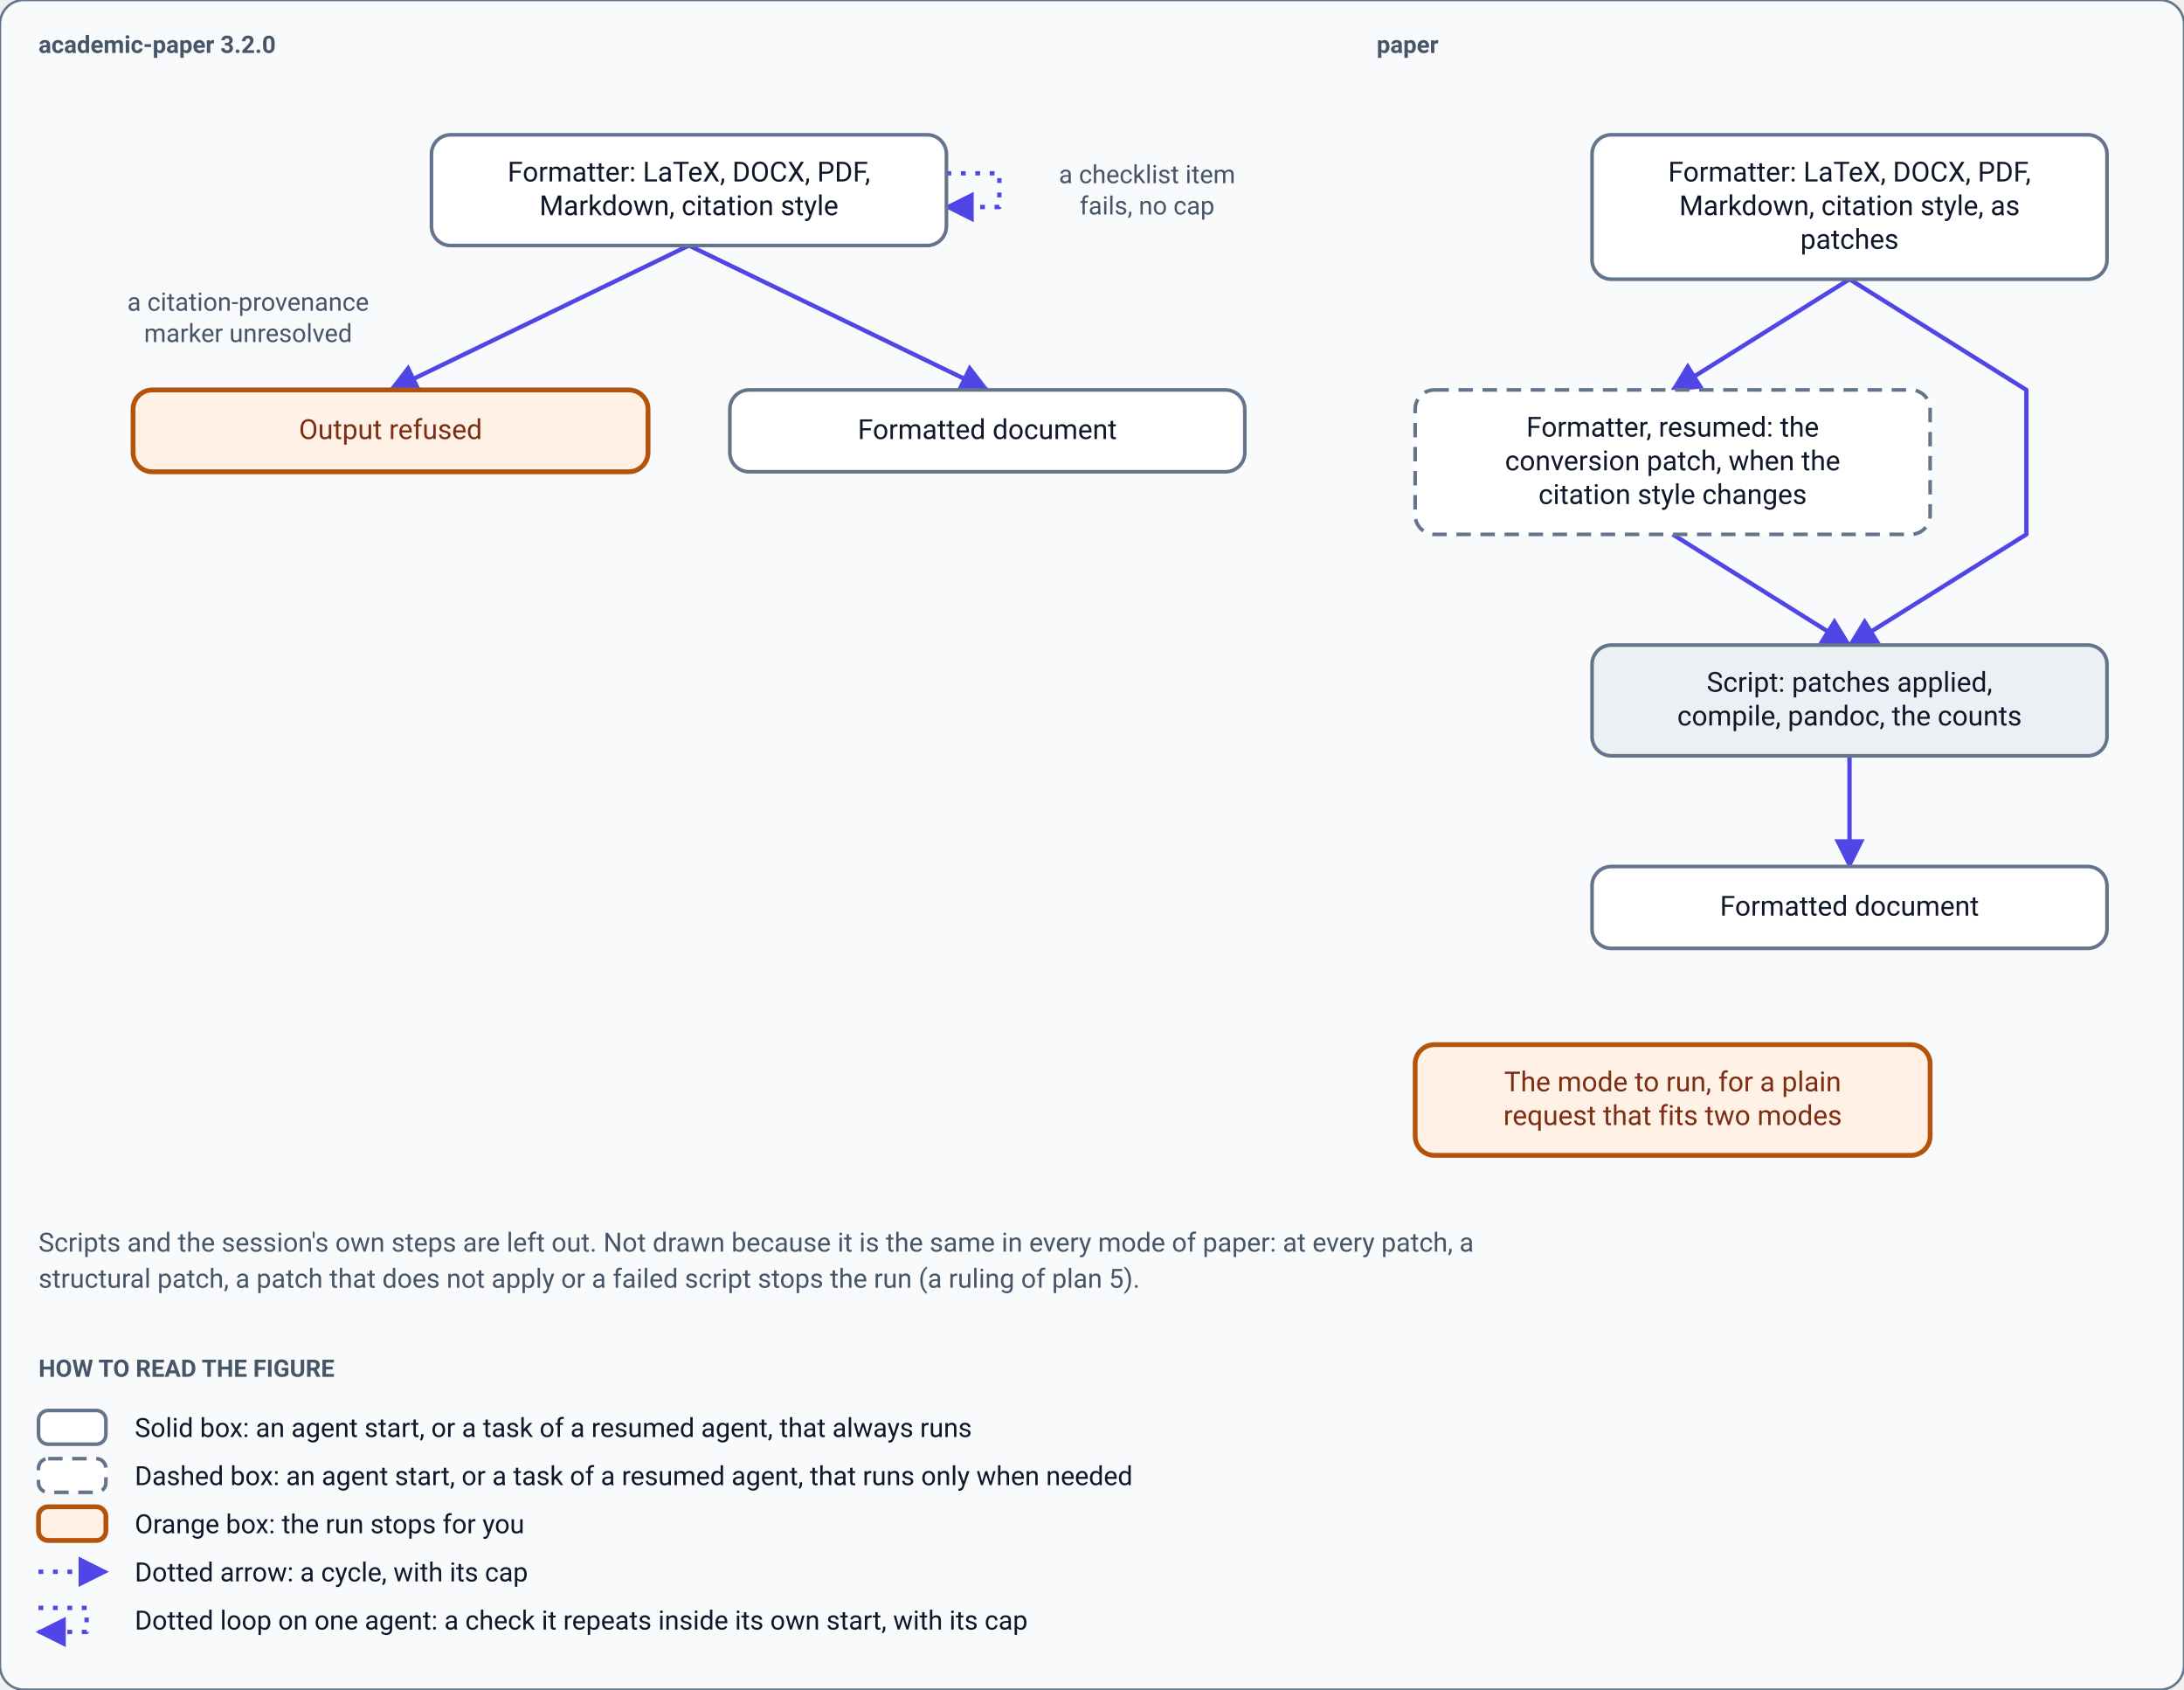
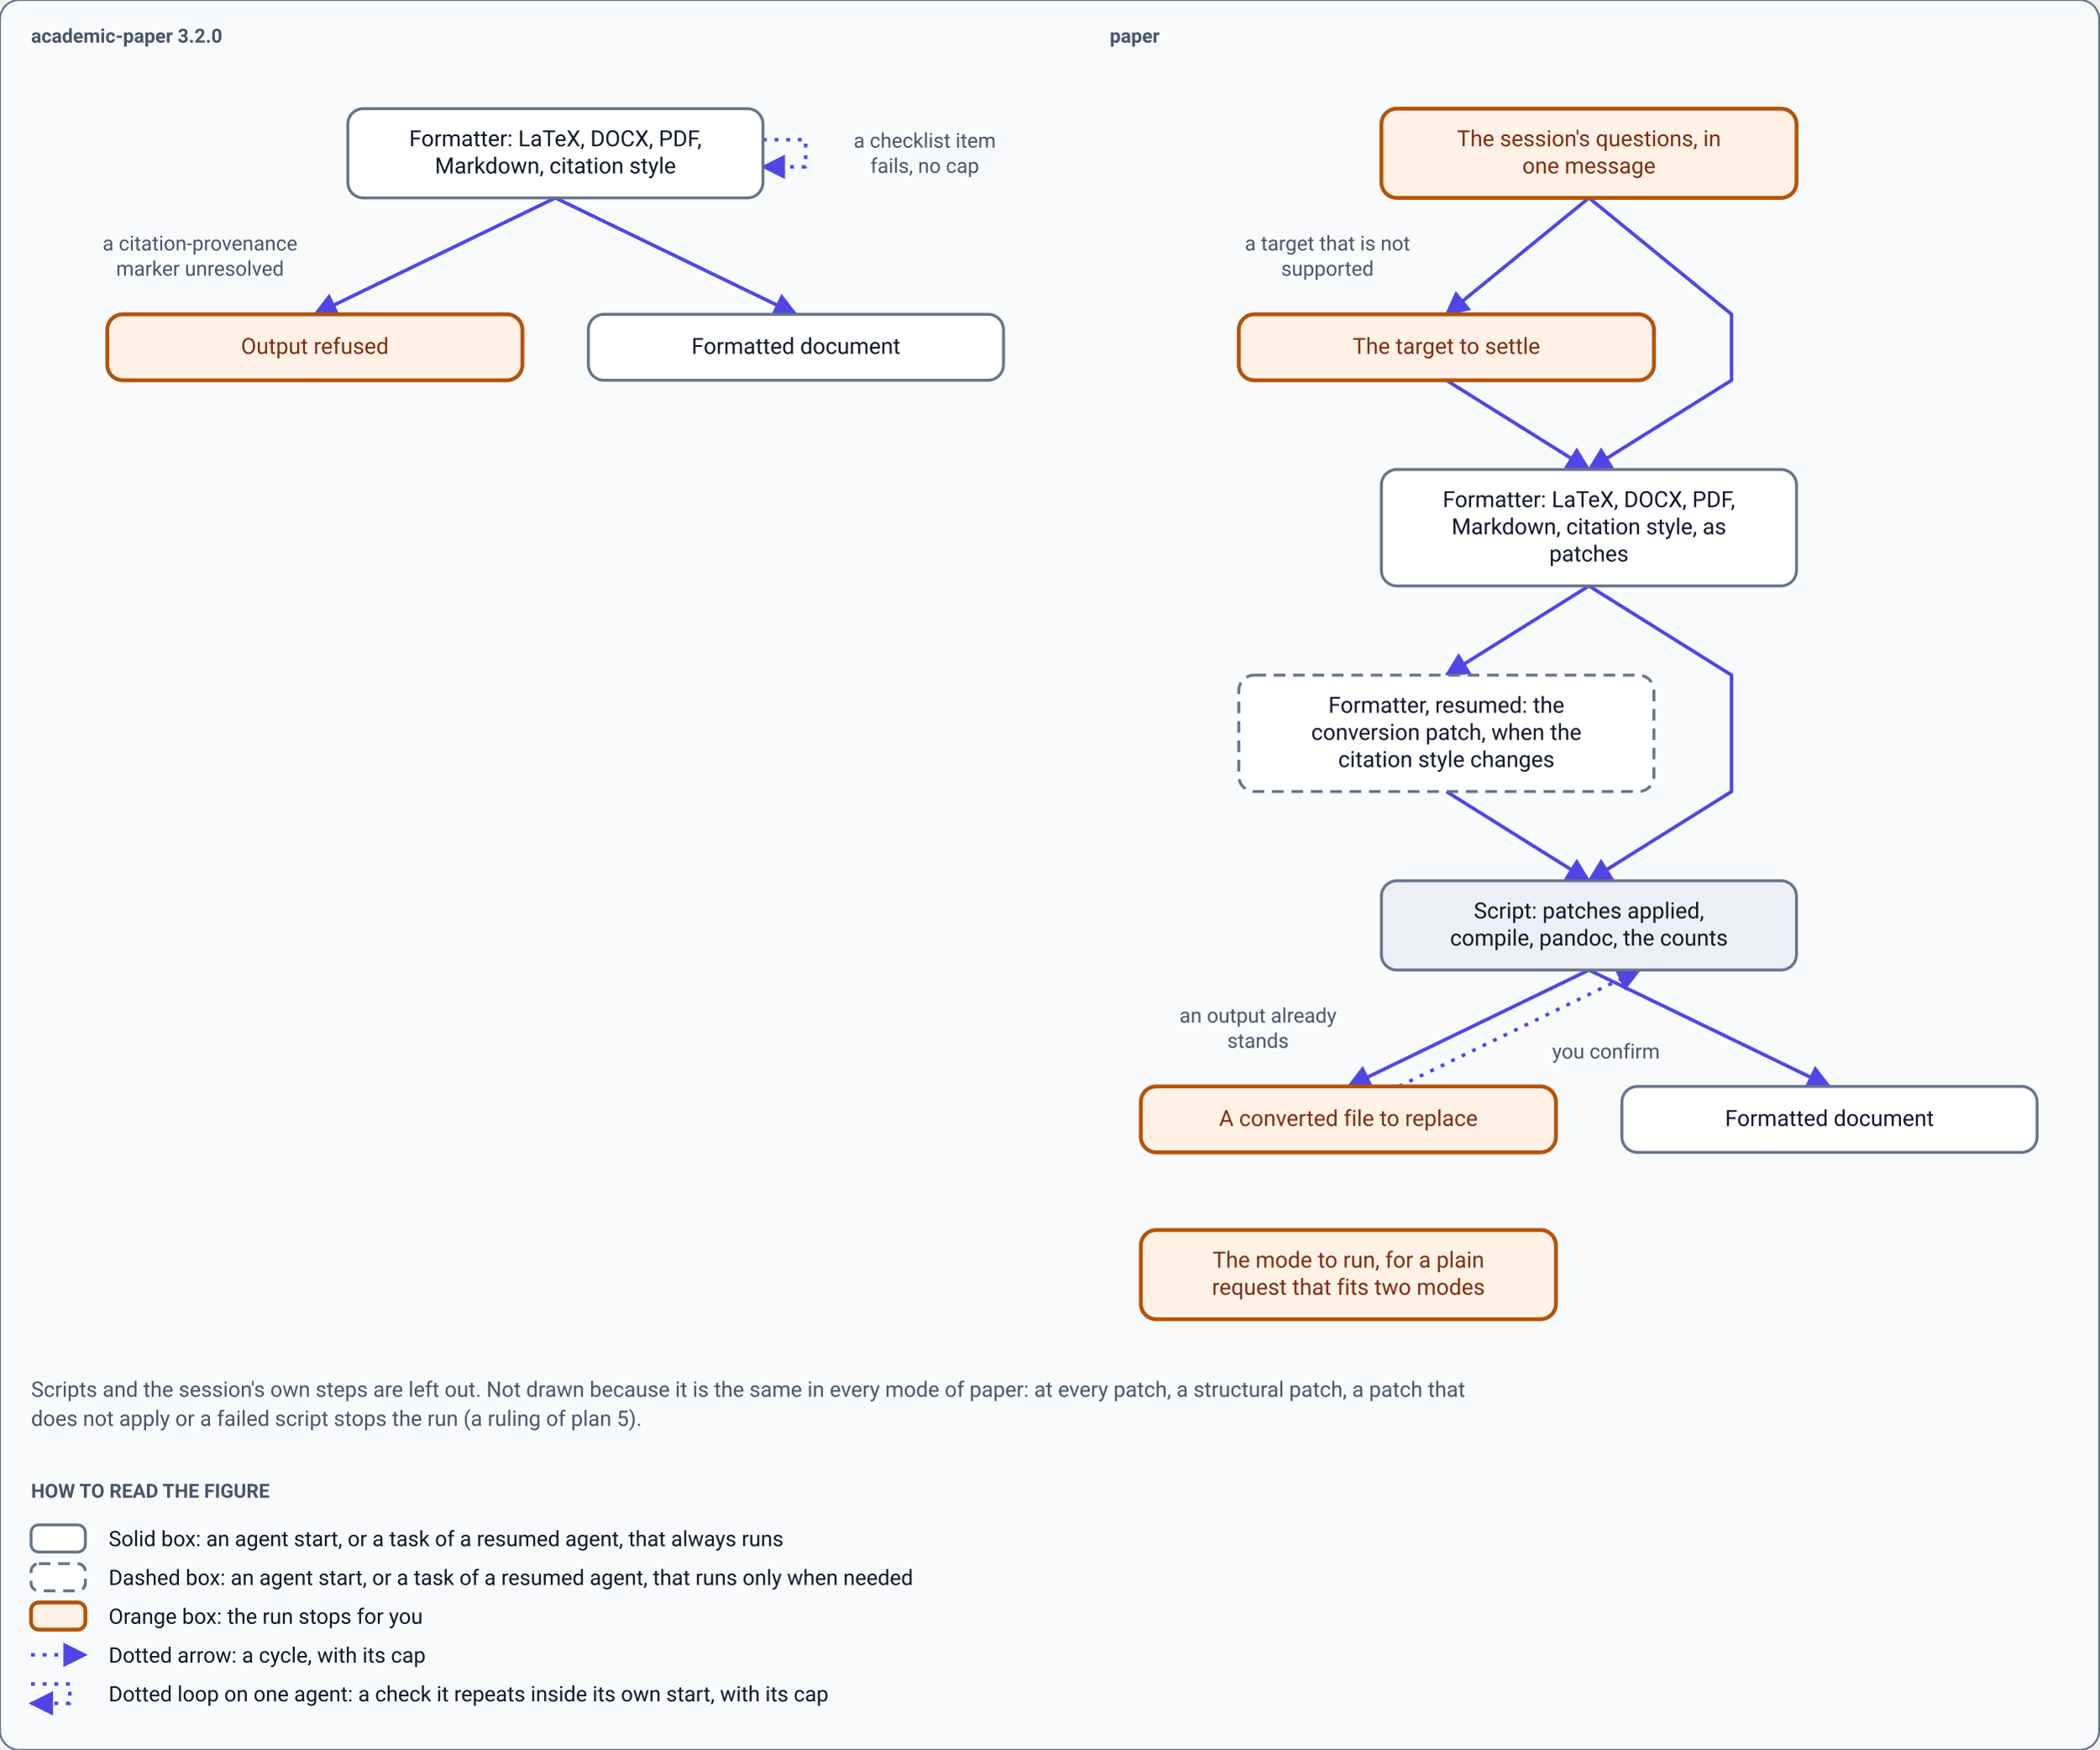
- <svg xmlns="http://www.w3.org/2000/svg" viewBox="0 0 907.6 702" width="907.6" height="702" role="img" aria-label="The format-convert mode, simple view. Boxes: academic-paper 3.2.0: Formatter: LaTeX, DOCX, PDF, Markdown, citation style (agent); Output refused (stop); Formatted document (agent) | paper: Formatter: LaTeX, DOCX, PDF, Markdown, citation style, as patches (agent); Formatter, resumed: the conversion patch, when the citation style changes (agent, only when needed); Script: patches applied, compile, pandoc, the counts (script); Formatted document (agent); The mode to run, for a plain request that fits two modes (stop).">
+ <svg xmlns="http://www.w3.org/2000/svg" viewBox="0 0 1082.1 902" width="1082.1" height="902" role="img" aria-label="The format-convert mode, simple view. Boxes: academic-paper 3.2.0: Formatter: LaTeX, DOCX, PDF, Markdown, citation style (agent); Output refused (stop); Formatted document (agent) | paper: The session's questions, in one message (stop); The target to settle (stop); Formatter: LaTeX, DOCX, PDF, Markdown, citation style, as patches (agent); Formatter, resumed: the conversion patch, when the citation style changes (agent, only when needed); Script: patches applied, compile, pandoc, the counts (script); A converted file to replace (stop); Formatted document (agent); The mode to run, for a plain request that fits two modes (stop).">
  <defs>
    <marker id="arrow" viewBox="0 0 10 10" refX="9" refY="5" markerWidth="7" markerHeight="7" orient="auto">
      <path d="M0,0 L10,5 L0,10 z" fill="#4f46e5" />
    </marker>
  </defs>
-   <rect x="0" y="0" width="907.6" height="702" rx="10" fill="#f8fafc" stroke="#64748b" />
+   <rect x="0" y="0" width="1082.1" height="902" rx="10" fill="#f8fafc" stroke="#64748b" />
  <text x="16" y="22" font-family="ui-sans-serif, -apple-system, 'Segoe UI', Roboto, Helvetica, Arial, sans-serif" font-size="10" fill="#475569" font-weight="700" text-anchor="start">academic-paper 3.2.0</text>
  <path d="M286.3,102 L162.3,162" fill="none" stroke="#4f46e5" stroke-width="1.8" marker-end="url(#arrow)" stroke-linejoin="round" />
  <path d="M286.3,102 L410.3,162" fill="none" stroke="#4f46e5" stroke-width="1.8" marker-end="url(#arrow)" stroke-linejoin="round" />
  <path d="M393.3,72 L415.3,72 L415.3,86 L393.3,86" fill="none" stroke="#4f46e5" stroke-width="1.8" stroke-dasharray="2 4" marker-end="url(#arrow)" stroke-linejoin="round" />
  <rect x="179.3" y="56" width="214" height="46" rx="8" fill="#ffffff" stroke="#64748b" stroke-width="1.5" />
  <text x="286.3" y="75.4" font-family="ui-sans-serif, -apple-system, 'Segoe UI', Roboto, Helvetica, Arial, sans-serif" font-size="11.5" fill="#0f172a" font-weight="400" text-anchor="middle">Formatter: LaTeX, DOCX, PDF,</text>
  <text x="286.3" y="89.4" font-family="ui-sans-serif, -apple-system, 'Segoe UI', Roboto, Helvetica, Arial, sans-serif" font-size="11.5" fill="#0f172a" font-weight="400" text-anchor="middle">Markdown, citation style</text>
  <rect x="55.3" y="162" width="214" height="34" rx="8" fill="#fff1e6" stroke="#b45309" stroke-width="2" />
  <text x="162.3" y="182.4" font-family="ui-sans-serif, -apple-system, 'Segoe UI', Roboto, Helvetica, Arial, sans-serif" font-size="11.5" fill="#7c2d12" font-weight="400" text-anchor="middle">Output refused</text>
  <rect x="303.3" y="162" width="214" height="34" rx="8" fill="#ffffff" stroke="#64748b" stroke-width="1.5" />
  <text x="410.3" y="182.4" font-family="ui-sans-serif, -apple-system, 'Segoe UI', Roboto, Helvetica, Arial, sans-serif" font-size="11.5" fill="#0f172a" font-weight="400" text-anchor="middle">Formatted document</text>
  <text x="103.1" y="129.1" font-family="ui-sans-serif, -apple-system, 'Segoe UI', Roboto, Helvetica, Arial, sans-serif" font-size="10.5" fill="#475569" font-weight="400" text-anchor="middle" stroke="#f8fafc" stroke-width="4" stroke-linejoin="round" paint-order="stroke">a citation-provenance</text>
  <text x="103.1" y="142.1" font-family="ui-sans-serif, -apple-system, 'Segoe UI', Roboto, Helvetica, Arial, sans-serif" font-size="10.5" fill="#475569" font-weight="400" text-anchor="middle" stroke="#f8fafc" stroke-width="4" stroke-linejoin="round" paint-order="stroke">marker unresolved</text>
  <text x="476.7" y="76.1" font-family="ui-sans-serif, -apple-system, 'Segoe UI', Roboto, Helvetica, Arial, sans-serif" font-size="10.5" fill="#475569" font-weight="400" text-anchor="middle" stroke="#f8fafc" stroke-width="4" stroke-linejoin="round" paint-order="stroke">a checklist item</text>
  <text x="476.7" y="89.1" font-family="ui-sans-serif, -apple-system, 'Segoe UI', Roboto, Helvetica, Arial, sans-serif" font-size="10.5" fill="#475569" font-weight="400" text-anchor="middle" stroke="#f8fafc" stroke-width="4" stroke-linejoin="round" paint-order="stroke">fails, no cap</text>
  <text x="572.1" y="22" font-family="ui-sans-serif, -apple-system, 'Segoe UI', Roboto, Helvetica, Arial, sans-serif" font-size="10" fill="#475569" font-weight="700" text-anchor="start">paper</text>
-   <path d="M768.6,116 L695.1,162" fill="none" stroke="#4f46e5" stroke-width="1.8" marker-end="url(#arrow)" stroke-linejoin="round" />
-   <path d="M768.6,116 L842.1,162 L842.1,222 L768.6,268" fill="none" stroke="#4f46e5" stroke-width="1.8" marker-end="url(#arrow)" stroke-linejoin="round" />
-   <path d="M695.1,222 L768.6,268" fill="none" stroke="#4f46e5" stroke-width="1.8" marker-end="url(#arrow)" stroke-linejoin="round" />
-   <path d="M768.6,314 L768.6,360" fill="none" stroke="#4f46e5" stroke-width="1.8" marker-end="url(#arrow)" stroke-linejoin="round" />
-   <rect x="661.6" y="56" width="214" height="60" rx="8" fill="#ffffff" stroke="#64748b" stroke-width="1.5" />
-   <text x="768.6" y="75.4" font-family="ui-sans-serif, -apple-system, 'Segoe UI', Roboto, Helvetica, Arial, sans-serif" font-size="11.5" fill="#0f172a" font-weight="400" text-anchor="middle">Formatter: LaTeX, DOCX, PDF,</text>
-   <text x="768.6" y="89.4" font-family="ui-sans-serif, -apple-system, 'Segoe UI', Roboto, Helvetica, Arial, sans-serif" font-size="11.5" fill="#0f172a" font-weight="400" text-anchor="middle">Markdown, citation style, as</text>
-   <text x="768.6" y="103.4" font-family="ui-sans-serif, -apple-system, 'Segoe UI', Roboto, Helvetica, Arial, sans-serif" font-size="11.5" fill="#0f172a" font-weight="400" text-anchor="middle">patches</text>
-   <rect x="588.1" y="162" width="214" height="60" rx="8" fill="#ffffff" stroke="#64748b" stroke-width="1.5" stroke-dasharray="6 4" />
-   <text x="695.1" y="181.4" font-family="ui-sans-serif, -apple-system, 'Segoe UI', Roboto, Helvetica, Arial, sans-serif" font-size="11.5" fill="#0f172a" font-weight="400" text-anchor="middle">Formatter, resumed: the</text>
-   <text x="695.1" y="195.4" font-family="ui-sans-serif, -apple-system, 'Segoe UI', Roboto, Helvetica, Arial, sans-serif" font-size="11.5" fill="#0f172a" font-weight="400" text-anchor="middle">conversion patch, when the</text>
-   <text x="695.1" y="209.4" font-family="ui-sans-serif, -apple-system, 'Segoe UI', Roboto, Helvetica, Arial, sans-serif" font-size="11.5" fill="#0f172a" font-weight="400" text-anchor="middle">citation style changes</text>
-   <rect x="661.6" y="268" width="214" height="46" rx="8" fill="#eceff3" stroke="#64748b" stroke-width="1.5" />
-   <text x="768.6" y="287.4" font-family="ui-sans-serif, -apple-system, 'Segoe UI', Roboto, Helvetica, Arial, sans-serif" font-size="11.5" fill="#0f172a" font-weight="400" text-anchor="middle">Script: patches applied,</text>
-   <text x="768.6" y="301.4" font-family="ui-sans-serif, -apple-system, 'Segoe UI', Roboto, Helvetica, Arial, sans-serif" font-size="11.5" fill="#0f172a" font-weight="400" text-anchor="middle">compile, pandoc, the counts</text>
-   <rect x="661.6" y="360" width="214" height="34" rx="8" fill="#ffffff" stroke="#64748b" stroke-width="1.5" />
-   <text x="768.6" y="380.4" font-family="ui-sans-serif, -apple-system, 'Segoe UI', Roboto, Helvetica, Arial, sans-serif" font-size="11.5" fill="#0f172a" font-weight="400" text-anchor="middle">Formatted document</text>
-   <rect x="588.1" y="434" width="214" height="46" rx="8" fill="#fff1e6" stroke="#b45309" stroke-width="2" />
-   <text x="695.1" y="453.4" font-family="ui-sans-serif, -apple-system, 'Segoe UI', Roboto, Helvetica, Arial, sans-serif" font-size="11.5" fill="#7c2d12" font-weight="400" text-anchor="middle">The mode to run, for a plain</text>
-   <text x="695.1" y="467.4" font-family="ui-sans-serif, -apple-system, 'Segoe UI', Roboto, Helvetica, Arial, sans-serif" font-size="11.5" fill="#7c2d12" font-weight="400" text-anchor="middle">request that fits two modes</text>
-   <text x="16" y="520" font-family="ui-sans-serif, -apple-system, 'Segoe UI', Roboto, Helvetica, Arial, sans-serif" font-size="11" fill="#475569" font-weight="400" text-anchor="start">Scripts and the session's own steps are left out. Not drawn because it is the same in every mode of paper: at every patch, a</text>
-   <text x="16" y="535" font-family="ui-sans-serif, -apple-system, 'Segoe UI', Roboto, Helvetica, Arial, sans-serif" font-size="11" fill="#475569" font-weight="400" text-anchor="start">structural patch, a patch that does not apply or a failed script stops the run (a ruling of plan 5).</text>
-   <text x="16" y="572" font-family="ui-sans-serif, -apple-system, 'Segoe UI', Roboto, Helvetica, Arial, sans-serif" font-size="10" fill="#475569" font-weight="700" text-anchor="start">HOW TO READ THE FIGURE</text>
-   <rect x="16" y="586" width="28" height="14" rx="4" fill="#ffffff" stroke="#64748b" stroke-width="1.5" />
-   <text x="56" y="597" font-family="ui-sans-serif, -apple-system, 'Segoe UI', Roboto, Helvetica, Arial, sans-serif" font-size="11" fill="#0f172a" font-weight="400" text-anchor="start">Solid box: an agent start, or a task of a resumed agent, that always runs</text>
-   <rect x="16" y="606" width="28" height="14" rx="4" fill="#ffffff" stroke="#64748b" stroke-width="1.5" stroke-dasharray="6 4" />
-   <text x="56" y="617" font-family="ui-sans-serif, -apple-system, 'Segoe UI', Roboto, Helvetica, Arial, sans-serif" font-size="11" fill="#0f172a" font-weight="400" text-anchor="start">Dashed box: an agent start, or a task of a resumed agent, that runs only when needed</text>
-   <rect x="16" y="626" width="28" height="14" rx="4" fill="#fff1e6" stroke="#b45309" stroke-width="2" />
-   <text x="56" y="637" font-family="ui-sans-serif, -apple-system, 'Segoe UI', Roboto, Helvetica, Arial, sans-serif" font-size="11" fill="#0f172a" font-weight="400" text-anchor="start">Orange box: the run stops for you</text>
-   <path d="M16,653 L44,653" fill="none" stroke="#4f46e5" stroke-width="1.8" stroke-dasharray="2 4" marker-end="url(#arrow)" stroke-linejoin="round" />
-   <text x="56" y="657" font-family="ui-sans-serif, -apple-system, 'Segoe UI', Roboto, Helvetica, Arial, sans-serif" font-size="11" fill="#0f172a" font-weight="400" text-anchor="start">Dotted arrow: a cycle, with its cap</text>
-   <path d="M16,668 L36,668 L36,678 L16,678" fill="none" stroke="#4f46e5" stroke-width="1.8" stroke-dasharray="2 4" marker-end="url(#arrow)" stroke-linejoin="round" />
-   <text x="56" y="677" font-family="ui-sans-serif, -apple-system, 'Segoe UI', Roboto, Helvetica, Arial, sans-serif" font-size="11" fill="#0f172a" font-weight="400" text-anchor="start">Dotted loop on one agent: a check it repeats inside its own start, with its cap</text>
+   <path d="M819.1,102 L745.6,162" fill="none" stroke="#4f46e5" stroke-width="1.8" marker-end="url(#arrow)" stroke-linejoin="round" />
+   <path d="M745.6,196 L819.1,242" fill="none" stroke="#4f46e5" stroke-width="1.8" marker-end="url(#arrow)" stroke-linejoin="round" />
+   <path d="M819.1,102 L892.6,162 L892.6,196 L819.1,242" fill="none" stroke="#4f46e5" stroke-width="1.8" marker-end="url(#arrow)" stroke-linejoin="round" />
+   <path d="M819.1,500 L695.1,560" fill="none" stroke="#4f46e5" stroke-width="1.8" marker-end="url(#arrow)" stroke-linejoin="round" />
+   <path d="M819.1,302 L745.6,348" fill="none" stroke="#4f46e5" stroke-width="1.8" marker-end="url(#arrow)" stroke-linejoin="round" />
+   <path d="M819.1,302 L892.6,348 L892.6,408 L819.1,454" fill="none" stroke="#4f46e5" stroke-width="1.8" marker-end="url(#arrow)" stroke-linejoin="round" />
+   <path d="M745.6,408 L819.1,454" fill="none" stroke="#4f46e5" stroke-width="1.8" marker-end="url(#arrow)" stroke-linejoin="round" />
+   <path d="M819.1,500 L943.1,560" fill="none" stroke="#4f46e5" stroke-width="1.8" marker-end="url(#arrow)" stroke-linejoin="round" />
+   <path d="M721.1,560 L845.1,500" fill="none" stroke="#4f46e5" stroke-width="1.8" stroke-dasharray="2 4" marker-end="url(#arrow)" stroke-linejoin="round" />
+   <rect x="712.1" y="56" width="214" height="46" rx="8" fill="#fff1e6" stroke="#b45309" stroke-width="2" />
+   <text x="819.1" y="75.4" font-family="ui-sans-serif, -apple-system, 'Segoe UI', Roboto, Helvetica, Arial, sans-serif" font-size="11.5" fill="#7c2d12" font-weight="400" text-anchor="middle">The session's questions, in</text>
+   <text x="819.1" y="89.4" font-family="ui-sans-serif, -apple-system, 'Segoe UI', Roboto, Helvetica, Arial, sans-serif" font-size="11.5" fill="#7c2d12" font-weight="400" text-anchor="middle">one message</text>
+   <rect x="638.6" y="162" width="214" height="34" rx="8" fill="#fff1e6" stroke="#b45309" stroke-width="2" />
+   <text x="745.6" y="182.4" font-family="ui-sans-serif, -apple-system, 'Segoe UI', Roboto, Helvetica, Arial, sans-serif" font-size="11.5" fill="#7c2d12" font-weight="400" text-anchor="middle">The target to settle</text>
+   <rect x="712.1" y="242" width="214" height="60" rx="8" fill="#ffffff" stroke="#64748b" stroke-width="1.5" />
+   <text x="819.1" y="261.4" font-family="ui-sans-serif, -apple-system, 'Segoe UI', Roboto, Helvetica, Arial, sans-serif" font-size="11.5" fill="#0f172a" font-weight="400" text-anchor="middle">Formatter: LaTeX, DOCX, PDF,</text>
+   <text x="819.1" y="275.4" font-family="ui-sans-serif, -apple-system, 'Segoe UI', Roboto, Helvetica, Arial, sans-serif" font-size="11.5" fill="#0f172a" font-weight="400" text-anchor="middle">Markdown, citation style, as</text>
+   <text x="819.1" y="289.4" font-family="ui-sans-serif, -apple-system, 'Segoe UI', Roboto, Helvetica, Arial, sans-serif" font-size="11.5" fill="#0f172a" font-weight="400" text-anchor="middle">patches</text>
+   <rect x="638.6" y="348" width="214" height="60" rx="8" fill="#ffffff" stroke="#64748b" stroke-width="1.5" stroke-dasharray="6 4" />
+   <text x="745.6" y="367.4" font-family="ui-sans-serif, -apple-system, 'Segoe UI', Roboto, Helvetica, Arial, sans-serif" font-size="11.5" fill="#0f172a" font-weight="400" text-anchor="middle">Formatter, resumed: the</text>
+   <text x="745.6" y="381.4" font-family="ui-sans-serif, -apple-system, 'Segoe UI', Roboto, Helvetica, Arial, sans-serif" font-size="11.5" fill="#0f172a" font-weight="400" text-anchor="middle">conversion patch, when the</text>
+   <text x="745.6" y="395.4" font-family="ui-sans-serif, -apple-system, 'Segoe UI', Roboto, Helvetica, Arial, sans-serif" font-size="11.5" fill="#0f172a" font-weight="400" text-anchor="middle">citation style changes</text>
+   <rect x="712.1" y="454" width="214" height="46" rx="8" fill="#eceff3" stroke="#64748b" stroke-width="1.5" />
+   <text x="819.1" y="473.4" font-family="ui-sans-serif, -apple-system, 'Segoe UI', Roboto, Helvetica, Arial, sans-serif" font-size="11.5" fill="#0f172a" font-weight="400" text-anchor="middle">Script: patches applied,</text>
+   <text x="819.1" y="487.4" font-family="ui-sans-serif, -apple-system, 'Segoe UI', Roboto, Helvetica, Arial, sans-serif" font-size="11.5" fill="#0f172a" font-weight="400" text-anchor="middle">compile, pandoc, the counts</text>
+   <rect x="588.1" y="560" width="214" height="34" rx="8" fill="#fff1e6" stroke="#b45309" stroke-width="2" />
+   <text x="695.1" y="580.4" font-family="ui-sans-serif, -apple-system, 'Segoe UI', Roboto, Helvetica, Arial, sans-serif" font-size="11.5" fill="#7c2d12" font-weight="400" text-anchor="middle">A converted file to replace</text>
+   <rect x="836.1" y="560" width="214" height="34" rx="8" fill="#ffffff" stroke="#64748b" stroke-width="1.5" />
+   <text x="943.1" y="580.4" font-family="ui-sans-serif, -apple-system, 'Segoe UI', Roboto, Helvetica, Arial, sans-serif" font-size="11.5" fill="#0f172a" font-weight="400" text-anchor="middle">Formatted document</text>
+   <rect x="588.1" y="634" width="214" height="46" rx="8" fill="#fff1e6" stroke="#b45309" stroke-width="2" />
+   <text x="695.1" y="653.4" font-family="ui-sans-serif, -apple-system, 'Segoe UI', Roboto, Helvetica, Arial, sans-serif" font-size="11.5" fill="#7c2d12" font-weight="400" text-anchor="middle">The mode to run, for a plain</text>
+   <text x="695.1" y="667.4" font-family="ui-sans-serif, -apple-system, 'Segoe UI', Roboto, Helvetica, Arial, sans-serif" font-size="11.5" fill="#7c2d12" font-weight="400" text-anchor="middle">request that fits two modes</text>
+   <text x="684.3" y="129.1" font-family="ui-sans-serif, -apple-system, 'Segoe UI', Roboto, Helvetica, Arial, sans-serif" font-size="10.5" fill="#475569" font-weight="400" text-anchor="middle" stroke="#f8fafc" stroke-width="4" stroke-linejoin="round" paint-order="stroke">a target that is not</text>
+   <text x="684.3" y="142.1" font-family="ui-sans-serif, -apple-system, 'Segoe UI', Roboto, Helvetica, Arial, sans-serif" font-size="10.5" fill="#475569" font-weight="400" text-anchor="middle" stroke="#f8fafc" stroke-width="4" stroke-linejoin="round" paint-order="stroke">supported</text>
+   <text x="648.5" y="527.1" font-family="ui-sans-serif, -apple-system, 'Segoe UI', Roboto, Helvetica, Arial, sans-serif" font-size="10.5" fill="#475569" font-weight="400" text-anchor="middle" stroke="#f8fafc" stroke-width="4" stroke-linejoin="round" paint-order="stroke">an output already</text>
+   <text x="648.5" y="540.1" font-family="ui-sans-serif, -apple-system, 'Segoe UI', Roboto, Helvetica, Arial, sans-serif" font-size="10.5" fill="#475569" font-weight="400" text-anchor="middle" stroke="#f8fafc" stroke-width="4" stroke-linejoin="round" paint-order="stroke">stands</text>
+   <text x="827.9" y="545.6" font-family="ui-sans-serif, -apple-system, 'Segoe UI', Roboto, Helvetica, Arial, sans-serif" font-size="10.5" fill="#475569" font-weight="400" text-anchor="middle" stroke="#f8fafc" stroke-width="4" stroke-linejoin="round" paint-order="stroke">you confirm</text>
+   <text x="16" y="720" font-family="ui-sans-serif, -apple-system, 'Segoe UI', Roboto, Helvetica, Arial, sans-serif" font-size="11" fill="#475569" font-weight="400" text-anchor="start">Scripts and the session's own steps are left out. Not drawn because it is the same in every mode of paper: at every patch, a structural patch, a patch that</text>
+   <text x="16" y="735" font-family="ui-sans-serif, -apple-system, 'Segoe UI', Roboto, Helvetica, Arial, sans-serif" font-size="11" fill="#475569" font-weight="400" text-anchor="start">does not apply or a failed script stops the run (a ruling of plan 5).</text>
+   <text x="16" y="772" font-family="ui-sans-serif, -apple-system, 'Segoe UI', Roboto, Helvetica, Arial, sans-serif" font-size="10" fill="#475569" font-weight="700" text-anchor="start">HOW TO READ THE FIGURE</text>
+   <rect x="16" y="786" width="28" height="14" rx="4" fill="#ffffff" stroke="#64748b" stroke-width="1.5" />
+   <text x="56" y="797" font-family="ui-sans-serif, -apple-system, 'Segoe UI', Roboto, Helvetica, Arial, sans-serif" font-size="11" fill="#0f172a" font-weight="400" text-anchor="start">Solid box: an agent start, or a task of a resumed agent, that always runs</text>
+   <rect x="16" y="806" width="28" height="14" rx="4" fill="#ffffff" stroke="#64748b" stroke-width="1.5" stroke-dasharray="6 4" />
+   <text x="56" y="817" font-family="ui-sans-serif, -apple-system, 'Segoe UI', Roboto, Helvetica, Arial, sans-serif" font-size="11" fill="#0f172a" font-weight="400" text-anchor="start">Dashed box: an agent start, or a task of a resumed agent, that runs only when needed</text>
+   <rect x="16" y="826" width="28" height="14" rx="4" fill="#fff1e6" stroke="#b45309" stroke-width="2" />
+   <text x="56" y="837" font-family="ui-sans-serif, -apple-system, 'Segoe UI', Roboto, Helvetica, Arial, sans-serif" font-size="11" fill="#0f172a" font-weight="400" text-anchor="start">Orange box: the run stops for you</text>
+   <path d="M16,853 L44,853" fill="none" stroke="#4f46e5" stroke-width="1.8" stroke-dasharray="2 4" marker-end="url(#arrow)" stroke-linejoin="round" />
+   <text x="56" y="857" font-family="ui-sans-serif, -apple-system, 'Segoe UI', Roboto, Helvetica, Arial, sans-serif" font-size="11" fill="#0f172a" font-weight="400" text-anchor="start">Dotted arrow: a cycle, with its cap</text>
+   <path d="M16,868 L36,868 L36,878 L16,878" fill="none" stroke="#4f46e5" stroke-width="1.8" stroke-dasharray="2 4" marker-end="url(#arrow)" stroke-linejoin="round" />
+   <text x="56" y="877" font-family="ui-sans-serif, -apple-system, 'Segoe UI', Roboto, Helvetica, Arial, sans-serif" font-size="11" fill="#0f172a" font-weight="400" text-anchor="start">Dotted loop on one agent: a check it repeats inside its own start, with its cap</text>
</svg>
